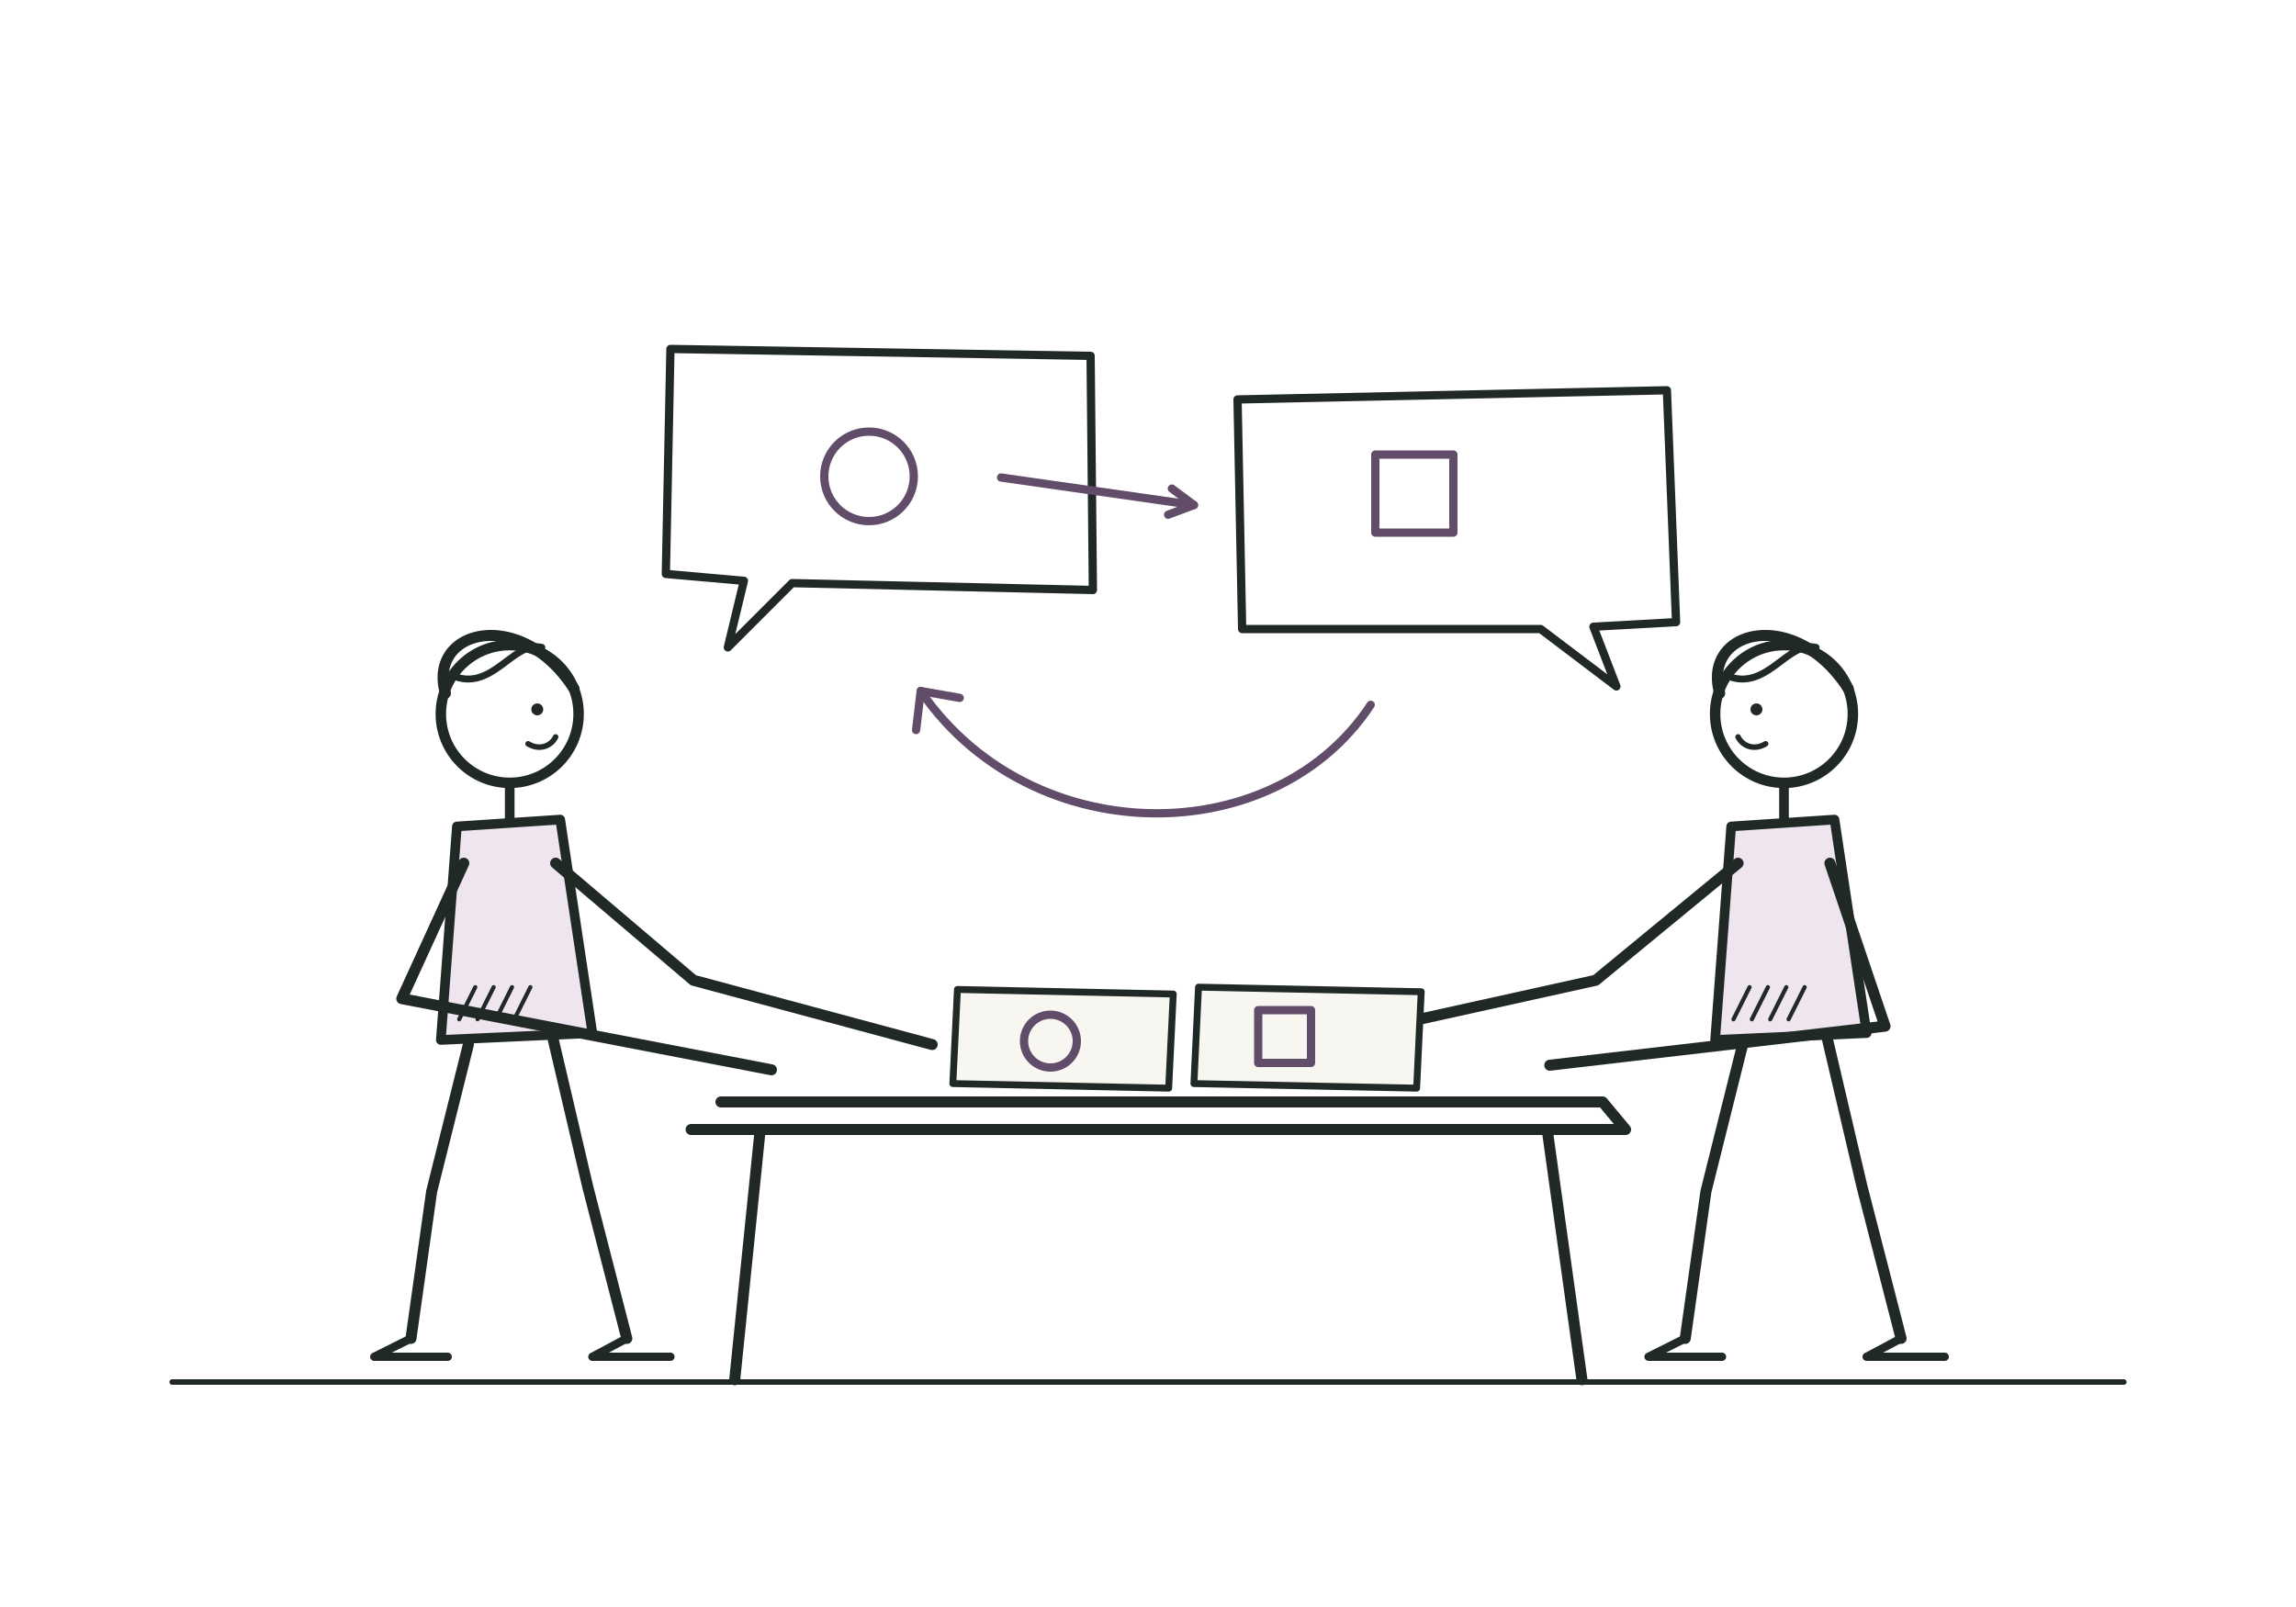
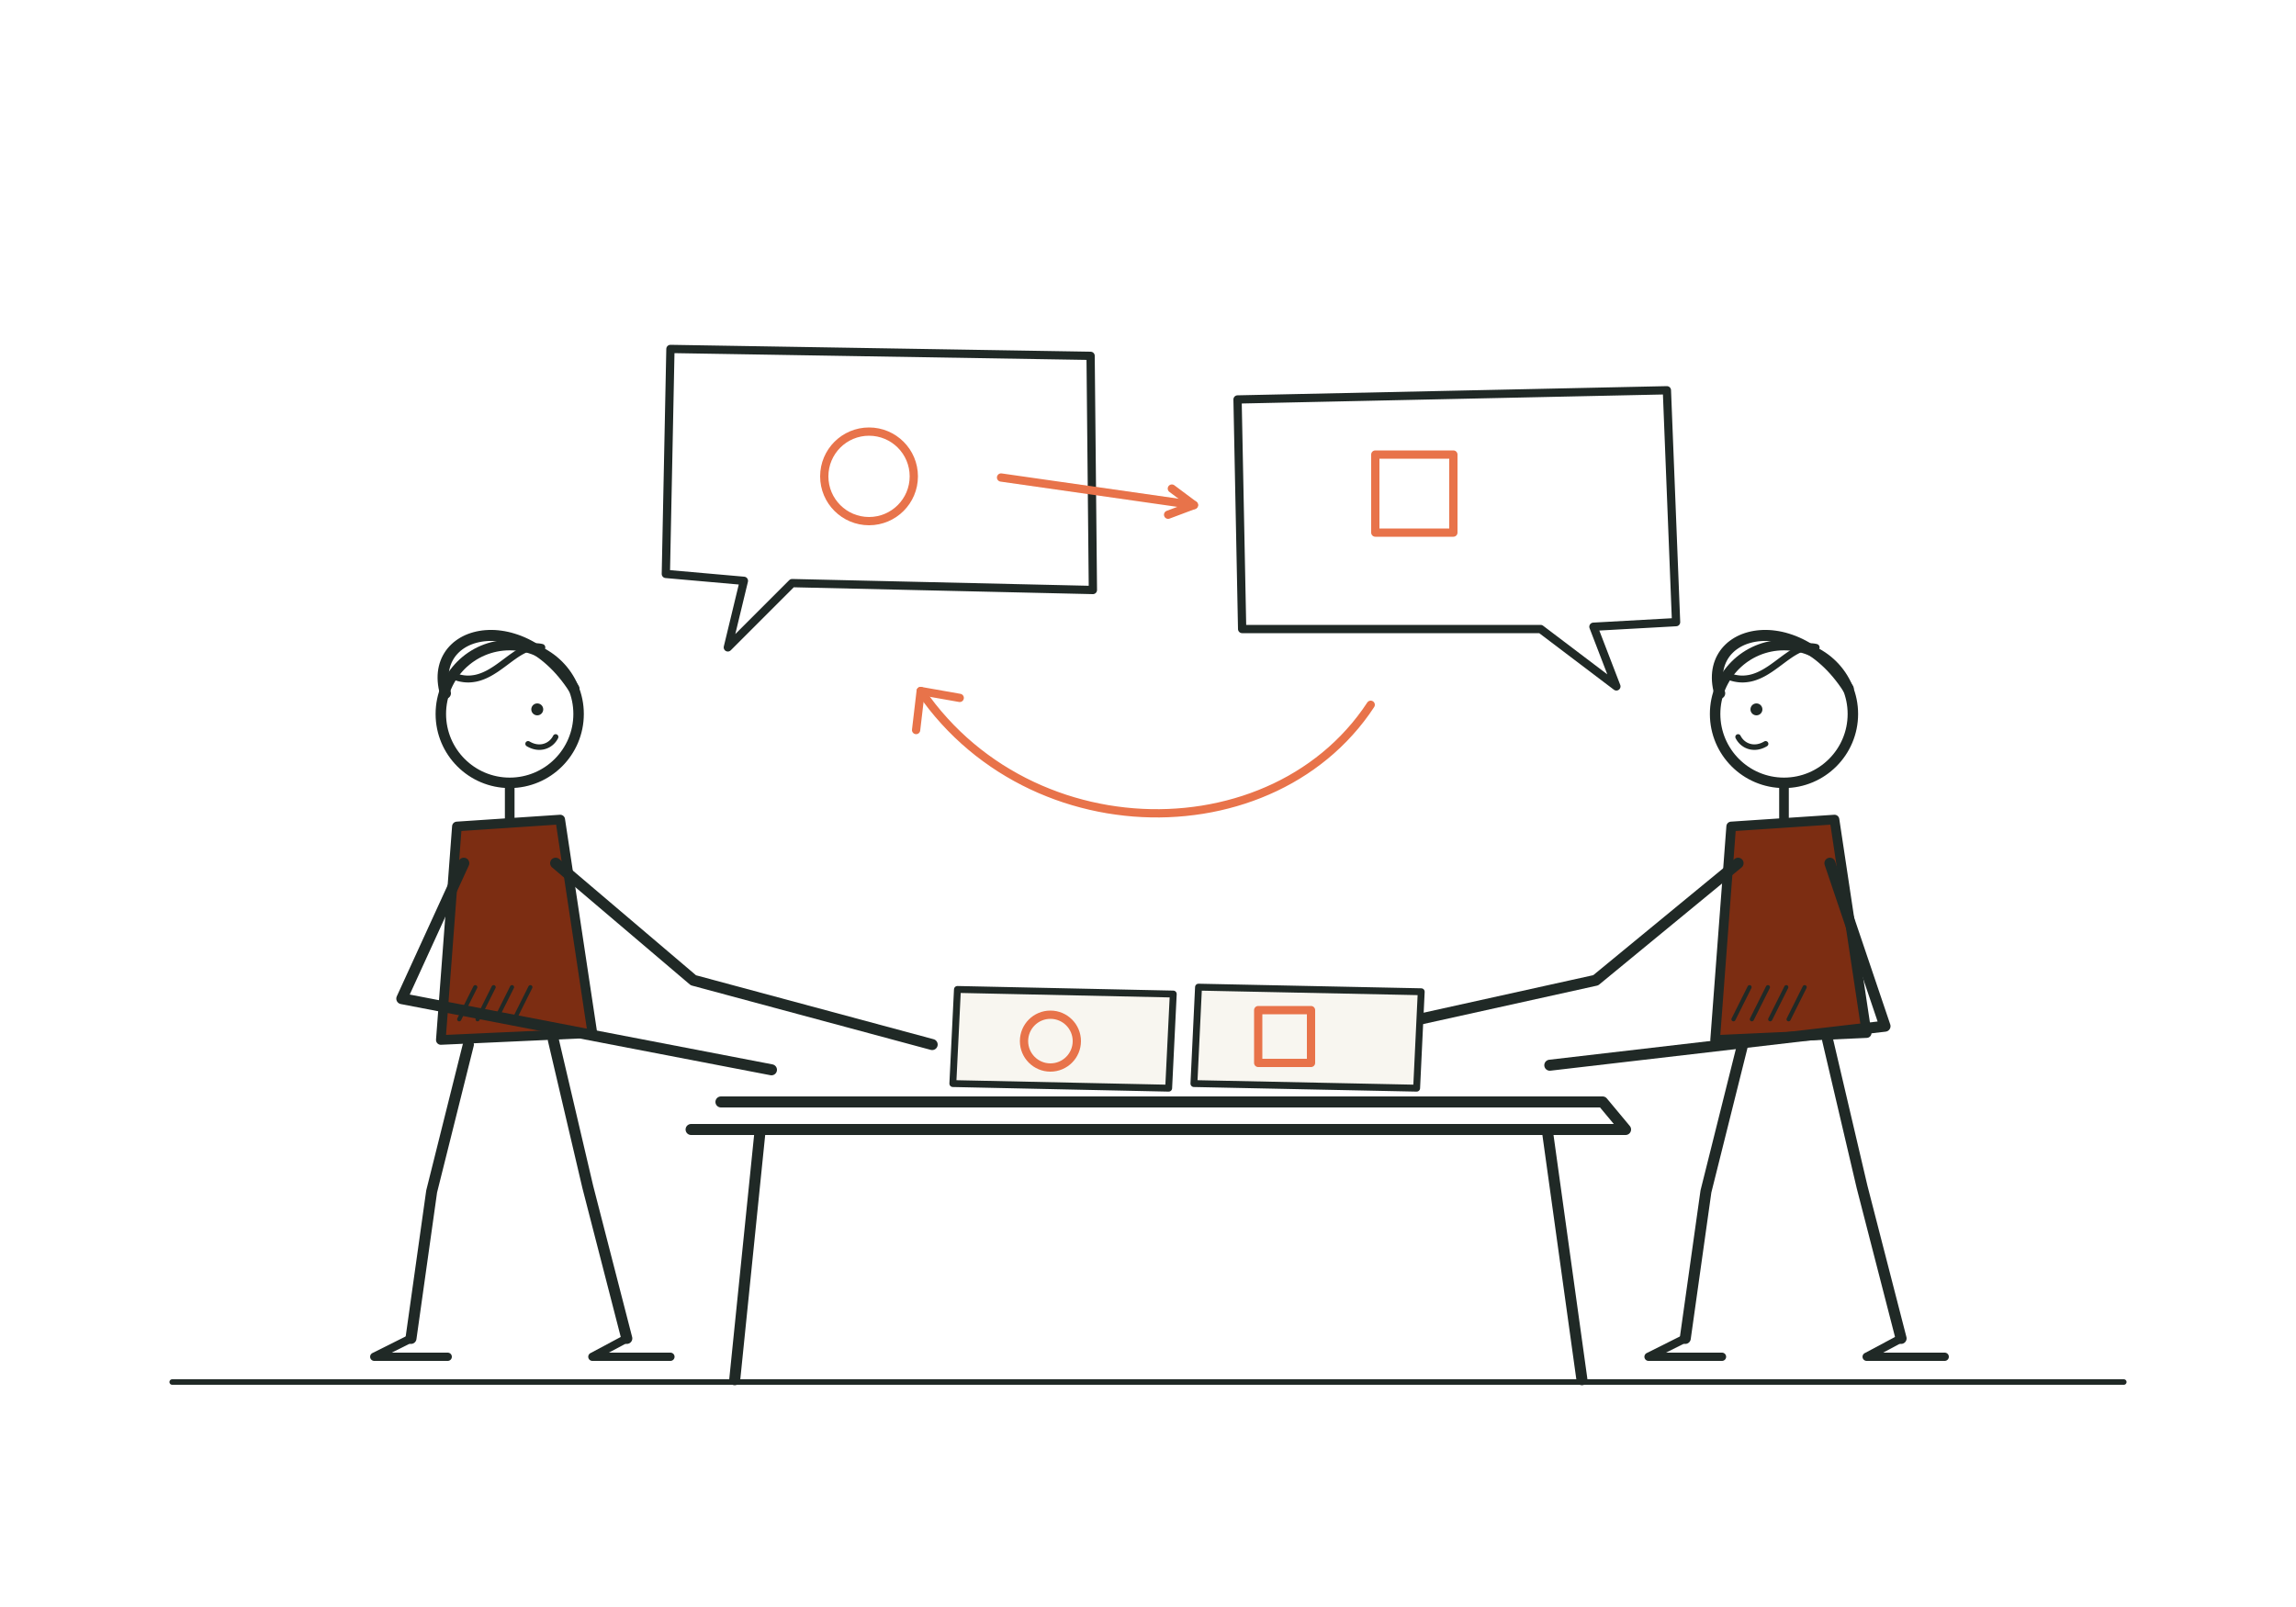
<svg xmlns="http://www.w3.org/2000/svg" viewBox="0 0 1000 700" width="1000" height="700">
  <polyline points="75.00,602.00 925.00,602.00" fill="none" stroke="#202926" stroke-width="2.4" stroke-linecap="round" stroke-linejoin="round" />
  <ellipse cx="222.0" cy="311.0" rx="30.0" ry="30.0" fill="none" stroke="#202926" stroke-width="4.56" />
  <ellipse cx="234.0" cy="309.0" rx="2.0" ry="2.0" fill="#202926" stroke="#202926" stroke-width="1.2" />
  <polyline points="230.00,324.00 230.25,324.15 230.50,324.28 230.75,324.41 231.00,324.53 231.25,324.65 231.50,324.75 231.75,324.85 231.99,324.94 232.24,325.02 232.49,325.10 232.73,325.16 232.98,325.22 233.22,325.28 233.46,325.32 233.70,325.36 233.94,325.39 234.18,325.41 234.42,325.43 234.65,325.44 234.89,325.44 235.12,325.44 235.35,325.43 235.58,325.41 235.81,325.39 236.03,325.36 236.26,325.33 236.48,325.29 236.70,325.24 236.91,325.18 237.12,325.12 237.34,325.06 237.54,324.99 237.75,324.91 237.95,324.83 238.15,324.74 238.35,324.65 238.55,324.55 238.74,324.45 238.93,324.34 239.11,324.22 239.29,324.10 239.47,323.98 239.65,323.85 239.82,323.72 239.98,323.58 240.15,323.44 240.31,323.29 240.46,323.14 240.62,322.98 240.76,322.82 240.91,322.65 241.05,322.49 241.18,322.31 241.31,322.14 241.44,321.96 241.56,321.77 241.68,321.58 241.79,321.39 241.90,321.20 242.00,321.00" fill="none" stroke="#202926" stroke-width="2.4" stroke-linecap="round" stroke-linejoin="round" />
  <polyline points="194.00,302.00 193.64,300.62 193.36,299.26 193.16,297.94 193.03,296.65 192.98,295.39 193.00,294.17 193.09,292.98 193.25,291.83 193.48,290.71 193.77,289.63 194.13,288.59 194.54,287.58 195.02,286.62 195.55,285.70 196.14,284.81 196.78,283.97 197.48,283.17 198.22,282.42 199.01,281.70 199.85,281.04 200.73,280.42 201.66,279.84 202.63,279.31 203.63,278.83 204.67,278.40 205.75,278.02 206.86,277.69 208.00,277.41 209.18,277.18 210.38,277.00 211.60,276.88 212.85,276.81 214.12,276.79 215.41,276.83 216.72,276.93 218.05,277.09 219.39,277.30 220.74,277.57 222.11,277.90 223.48,278.30 224.86,278.75 226.25,279.26 227.64,279.84 229.03,280.48 230.42,281.19 231.81,281.96 233.20,282.79 234.58,283.70 235.95,284.67 237.31,285.70 238.66,286.81 240.00,287.99 241.32,289.23 242.63,290.55 243.91,291.94 245.18,293.41 246.42,294.94 247.64,296.55 248.84,298.24 250.00,300.00" fill="none" stroke="#202926" stroke-width="4.8" stroke-linecap="round" stroke-linejoin="round" />
  <polyline points="199.00,295.00 199.79,295.23 200.58,295.42 201.35,295.56 202.11,295.67 202.86,295.74 203.60,295.77 204.33,295.77 205.05,295.73 205.76,295.66 206.46,295.56 207.16,295.44 207.84,295.28 208.52,295.10 209.18,294.89 209.84,294.66 210.50,294.40 211.14,294.13 211.78,293.83 212.41,293.52 213.04,293.19 213.66,292.84 214.27,292.48 214.88,292.10 215.48,291.72 216.08,291.33 216.67,290.92 217.26,290.51 217.84,290.09 218.42,289.67 219.00,289.25 219.57,288.82 220.14,288.40 220.71,287.97 221.28,287.55 221.84,287.13 222.40,286.72 222.96,286.31 223.52,285.92 224.07,285.53 224.63,285.15 225.18,284.78 225.74,284.43 226.30,284.09 226.85,283.77 227.41,283.47 227.96,283.18 228.52,282.92 229.08,282.68 229.64,282.46 230.20,282.27 230.77,282.10 231.34,281.96 231.91,281.85 232.48,281.77 233.06,281.72 233.64,281.71 234.22,281.72 234.81,281.78 235.40,281.87 236.00,282.00" fill="none" stroke="#202926" stroke-width="3.0" stroke-linecap="round" stroke-linejoin="round" />
  <polyline points="222.00,342.00 222.00,360.00" fill="none" stroke="#202926" stroke-width="4.2" stroke-linecap="round" stroke-linejoin="round" />
-   <polygon points="199,360 244,357 258,450 192,453" fill="#EEE5EF" />
+   <polygon points="199,360 244,357 258,450 192,453" fill="#7C2D12" />
  <polyline points="199.00,360.00 244.00,357.00 258.00,450.00 192.00,453.00 199.00,360.00" fill="none" stroke="#202926" stroke-width="4.2" stroke-linecap="round" stroke-linejoin="round" />
  <polyline points="204.00,455.00 188.00,519.00 179.00,583.00" fill="none" stroke="#202926" stroke-width="4.8" stroke-linecap="round" stroke-linejoin="round" />
  <polyline points="241.00,453.00 256.00,517.00 273.00,583.00" fill="none" stroke="#202926" stroke-width="4.8" stroke-linecap="round" stroke-linejoin="round" />
  <polyline points="179.00,583.00 163.00,591.00 195.00,591.00" fill="none" stroke="#202926" stroke-width="3.6" stroke-linecap="round" stroke-linejoin="round" />
  <polyline points="273.00,583.00 258.00,591.00 292.00,591.00" fill="none" stroke="#202926" stroke-width="3.6" stroke-linecap="round" stroke-linejoin="round" />
  <polyline points="207.00,430.00 200.00,444.00" fill="none" stroke="#202926" stroke-width="1.8" stroke-linecap="round" stroke-linejoin="round" />
  <polyline points="215.00,430.00 208.00,444.00" fill="none" stroke="#202926" stroke-width="1.8" stroke-linecap="round" stroke-linejoin="round" />
  <polyline points="223.00,430.00 216.00,444.00" fill="none" stroke="#202926" stroke-width="1.8" stroke-linecap="round" stroke-linejoin="round" />
  <polyline points="231.00,430.00 224.00,444.00" fill="none" stroke="#202926" stroke-width="1.8" stroke-linecap="round" stroke-linejoin="round" />
  <polyline points="242.00,376.00 302.00,427.00 406.00,455.00" fill="none" stroke="#202926" stroke-width="4.8" stroke-linecap="round" stroke-linejoin="round" />
  <polyline points="202.00,376.00 175.00,435.00 336.00,466.00" fill="none" stroke="#202926" stroke-width="4.8" stroke-linecap="round" stroke-linejoin="round" />
  <ellipse cx="777.0" cy="311.0" rx="30.0" ry="30.0" fill="none" stroke="#202926" stroke-width="4.56" />
  <ellipse cx="765.0" cy="309.0" rx="2.0" ry="2.0" fill="#202926" stroke="#202926" stroke-width="1.2" />
  <polyline points="769.00,324.00 768.75,324.15 768.50,324.28 768.25,324.41 768.00,324.53 767.75,324.65 767.50,324.75 767.25,324.85 767.01,324.94 766.76,325.02 766.51,325.10 766.27,325.16 766.02,325.22 765.78,325.28 765.54,325.32 765.30,325.36 765.06,325.39 764.82,325.41 764.58,325.43 764.35,325.44 764.11,325.44 763.88,325.44 763.65,325.43 763.42,325.41 763.19,325.39 762.97,325.36 762.74,325.33 762.52,325.29 762.30,325.24 762.09,325.18 761.88,325.12 761.66,325.06 761.46,324.99 761.25,324.91 761.05,324.83 760.85,324.74 760.65,324.65 760.45,324.55 760.26,324.45 760.07,324.34 759.89,324.22 759.71,324.10 759.53,323.98 759.35,323.85 759.18,323.72 759.02,323.58 758.85,323.44 758.69,323.29 758.54,323.14 758.38,322.98 758.24,322.82 758.09,322.65 757.95,322.49 757.82,322.31 757.69,322.14 757.56,321.96 757.44,321.77 757.32,321.58 757.21,321.39 757.10,321.20 757.00,321.00" fill="none" stroke="#202926" stroke-width="2.4" stroke-linecap="round" stroke-linejoin="round" />
  <polyline points="749.00,302.00 748.64,300.62 748.36,299.26 748.16,297.94 748.03,296.65 747.98,295.39 748.00,294.17 748.09,292.98 748.25,291.83 748.48,290.71 748.77,289.63 749.13,288.59 749.54,287.58 750.02,286.62 750.55,285.70 751.14,284.81 751.78,283.97 752.48,283.17 753.22,282.42 754.01,281.70 754.85,281.04 755.73,280.42 756.66,279.84 757.63,279.31 758.63,278.83 759.67,278.40 760.75,278.02 761.86,277.69 763.00,277.41 764.18,277.18 765.38,277.00 766.60,276.88 767.85,276.81 769.12,276.79 770.41,276.83 771.72,276.93 773.05,277.09 774.39,277.30 775.74,277.57 777.11,277.90 778.48,278.30 779.86,278.75 781.25,279.26 782.64,279.84 784.03,280.48 785.42,281.19 786.81,281.96 788.20,282.79 789.58,283.70 790.95,284.67 792.31,285.70 793.66,286.81 795.00,287.99 796.32,289.23 797.63,290.55 798.91,291.94 800.18,293.41 801.42,294.94 802.64,296.55 803.84,298.24 805.00,300.00" fill="none" stroke="#202926" stroke-width="4.8" stroke-linecap="round" stroke-linejoin="round" />
  <polyline points="754.00,295.00 754.79,295.23 755.58,295.42 756.35,295.56 757.11,295.67 757.86,295.74 758.60,295.77 759.33,295.77 760.05,295.73 760.76,295.66 761.46,295.56 762.16,295.44 762.84,295.28 763.52,295.10 764.18,294.89 764.84,294.66 765.50,294.40 766.14,294.13 766.78,293.83 767.41,293.52 768.04,293.19 768.66,292.84 769.27,292.48 769.88,292.10 770.48,291.72 771.08,291.33 771.67,290.92 772.26,290.51 772.84,290.09 773.42,289.67 774.00,289.25 774.57,288.82 775.14,288.40 775.71,287.97 776.28,287.55 776.84,287.13 777.40,286.72 777.96,286.31 778.52,285.92 779.07,285.53 779.63,285.15 780.18,284.78 780.74,284.43 781.30,284.09 781.85,283.77 782.41,283.47 782.96,283.18 783.52,282.92 784.08,282.68 784.64,282.46 785.20,282.27 785.77,282.10 786.34,281.96 786.91,281.85 787.48,281.77 788.06,281.72 788.64,281.71 789.22,281.72 789.81,281.78 790.40,281.87 791.00,282.00" fill="none" stroke="#202926" stroke-width="3.0" stroke-linecap="round" stroke-linejoin="round" />
  <polyline points="777.00,342.00 777.00,360.00" fill="none" stroke="#202926" stroke-width="4.2" stroke-linecap="round" stroke-linejoin="round" />
-   <polygon points="754,360 799,357 813,450 747,453" fill="#EEE5EF" />
+   <polygon points="754,360 799,357 813,450 747,453" fill="#7C2D12" />
  <polyline points="754.00,360.00 799.00,357.00 813.00,450.00 747.00,453.00 754.00,360.00" fill="none" stroke="#202926" stroke-width="4.2" stroke-linecap="round" stroke-linejoin="round" />
  <polyline points="759.00,455.00 743.00,519.00 734.00,583.00" fill="none" stroke="#202926" stroke-width="4.8" stroke-linecap="round" stroke-linejoin="round" />
  <polyline points="796.00,453.00 811.00,517.00 828.00,583.00" fill="none" stroke="#202926" stroke-width="4.8" stroke-linecap="round" stroke-linejoin="round" />
  <polyline points="734.00,583.00 718.00,591.00 750.00,591.00" fill="none" stroke="#202926" stroke-width="3.6" stroke-linecap="round" stroke-linejoin="round" />
  <polyline points="828.00,583.00 813.00,591.00 847.00,591.00" fill="none" stroke="#202926" stroke-width="3.6" stroke-linecap="round" stroke-linejoin="round" />
  <polyline points="762.00,430.00 755.00,444.00" fill="none" stroke="#202926" stroke-width="1.8" stroke-linecap="round" stroke-linejoin="round" />
  <polyline points="770.00,430.00 763.00,444.00" fill="none" stroke="#202926" stroke-width="1.8" stroke-linecap="round" stroke-linejoin="round" />
  <polyline points="778.00,430.00 771.00,444.00" fill="none" stroke="#202926" stroke-width="1.8" stroke-linecap="round" stroke-linejoin="round" />
  <polyline points="786.00,430.00 779.00,444.00" fill="none" stroke="#202926" stroke-width="1.8" stroke-linecap="round" stroke-linejoin="round" />
  <polyline points="757.00,376.00 695.00,427.00 591.00,450.00" fill="none" stroke="#202926" stroke-width="4.8" stroke-linecap="round" stroke-linejoin="round" />
  <polyline points="797.00,376.00 821.00,447.00 675.00,464.00" fill="none" stroke="#202926" stroke-width="4.8" stroke-linecap="round" stroke-linejoin="round" />
  <polyline points="314.00,480.00 698.00,480.00 708.00,492.00 301.00,492.00" fill="none" stroke="#202926" stroke-width="4.8" stroke-linecap="round" stroke-linejoin="round" />
  <polyline points="331.00,493.00 320.00,601.00" fill="none" stroke="#202926" stroke-width="4.8" stroke-linecap="round" stroke-linejoin="round" />
  <polyline points="674.00,493.00 689.00,601.00" fill="none" stroke="#202926" stroke-width="4.8" stroke-linecap="round" stroke-linejoin="round" />
  <polygon points="417,431 511,433 509,474 415,472" fill="#F8F6F0" />
  <polyline points="417.00,431.00 511.00,433.00 509.00,474.00 415.00,472.00 417.00,431.00" fill="none" stroke="#202926" stroke-width="3.0" stroke-linecap="round" stroke-linejoin="round" />
  <polygon points="522,430 619,432 617,474 520,472" fill="#F8F6F0" />
  <polyline points="522.00,430.00 619.00,432.00 617.00,474.00 520.00,472.00 522.00,430.00" fill="none" stroke="#202926" stroke-width="3.0" stroke-linecap="round" stroke-linejoin="round" />
-   <ellipse cx="457.5" cy="453.5" rx="11.5" ry="11.5" fill="none" stroke="#614C69" stroke-width="3.6" />
-   <polyline points="548.00,440.00 571.00,440.00 571.00,463.00 548.00,463.00 548.00,440.00" fill="none" stroke="#614C69" stroke-width="3.6" stroke-linecap="round" stroke-linejoin="round" />
+   <ellipse cx="457.5" cy="453.5" rx="11.5" ry="11.5" fill="none" stroke="#E8734A" stroke-width="3.6" />
+   <polyline points="548.00,440.00 571.00,440.00 571.00,463.00 548.00,463.00 548.00,440.00" fill="none" stroke="#E8734A" stroke-width="3.6" stroke-linecap="round" stroke-linejoin="round" />
  <polyline points="292.00,152.00 475.00,155.00 476.00,257.00 345.00,254.00 317.00,282.00 324.00,253.00 290.00,250.00 292.00,152.00" fill="none" stroke="#202926" stroke-width="3.6" stroke-linecap="round" stroke-linejoin="round" />
  <polyline points="539.00,174.00 726.00,170.00 730.00,271.00 694.00,273.00 704.00,299.00 671.00,274.00 541.00,274.00 539.00,174.00" fill="none" stroke="#202926" stroke-width="3.6" stroke-linecap="round" stroke-linejoin="round" />
-   <ellipse cx="378.5" cy="207.5" rx="19.5" ry="19.5" fill="none" stroke="#614C69" stroke-width="3.6" />
-   <polyline points="599.00,198.00 633.00,198.00 633.00,232.00 599.00,232.00 599.00,198.00" fill="none" stroke="#614C69" stroke-width="3.6" stroke-linecap="round" stroke-linejoin="round" />
-   <polyline points="436.00,208.00 520.00,220.00" fill="none" stroke="#614C69" stroke-width="3.6" stroke-linecap="round" stroke-linejoin="round" />
-   <polyline points="508.76,224.21 520.00,220.00 510.39,212.82" fill="none" stroke="#614C69" stroke-width="3.6" stroke-linecap="round" stroke-linejoin="round" />
-   <polyline points="597.00,307.00 594.85,310.15 592.59,313.19 590.24,316.12 587.78,318.94 585.24,321.66 582.60,324.27 579.88,326.78 577.08,329.17 574.19,331.46 571.23,333.64 568.20,335.71 565.10,337.67 561.93,339.53 558.70,341.27 555.41,342.91 552.06,344.43 548.66,345.85 545.21,347.16 541.72,348.36 538.19,349.44 534.61,350.42 531.00,351.29 527.36,352.05 523.69,352.70 519.99,353.23 516.27,353.66 512.54,353.97 508.79,354.18 505.02,354.27 501.25,354.25 497.47,354.12 493.69,353.88 489.92,353.52 486.15,353.05 482.38,352.48 478.63,351.78 474.90,350.98 471.18,350.06 467.48,349.03 463.81,347.89 460.17,346.63 456.57,345.26 452.99,343.78 449.46,342.18 445.97,340.47 442.52,338.64 439.13,336.70 435.78,334.65 432.50,332.48 429.27,330.19 426.10,327.80 423.00,325.28 419.97,322.65 417.02,319.91 414.14,317.05 411.34,314.07 408.62,310.98 405.99,307.77 403.45,304.44 401.00,301.00" fill="none" stroke="#614C69" stroke-width="3.6" stroke-linecap="round" stroke-linejoin="round" />
-   <polyline points="399.00,318.00 401.00,301.00 418.00,304.00" fill="none" stroke="#614C69" stroke-width="3.6" stroke-linecap="round" stroke-linejoin="round" />
+   <ellipse cx="378.5" cy="207.5" rx="19.5" ry="19.5" fill="none" stroke="#E8734A" stroke-width="3.6" />
+   <polyline points="599.00,198.00 633.00,198.00 633.00,232.00 599.00,232.00 599.00,198.00" fill="none" stroke="#E8734A" stroke-width="3.6" stroke-linecap="round" stroke-linejoin="round" />
+   <polyline points="436.00,208.00 520.00,220.00" fill="none" stroke="#E8734A" stroke-width="3.6" stroke-linecap="round" stroke-linejoin="round" />
+   <polyline points="508.76,224.21 520.00,220.00 510.39,212.82" fill="none" stroke="#E8734A" stroke-width="3.6" stroke-linecap="round" stroke-linejoin="round" />
+   <polyline points="597.00,307.00 594.85,310.15 592.59,313.19 590.24,316.12 587.78,318.94 585.24,321.66 582.60,324.27 579.88,326.78 577.08,329.17 574.19,331.46 571.23,333.64 568.20,335.71 565.10,337.67 561.93,339.53 558.70,341.27 555.41,342.91 552.06,344.43 548.66,345.85 545.21,347.16 541.72,348.36 538.19,349.44 534.61,350.42 531.00,351.29 527.36,352.05 523.69,352.70 519.99,353.23 516.27,353.66 512.54,353.97 508.79,354.18 505.02,354.27 501.25,354.25 497.47,354.12 493.69,353.88 489.92,353.52 486.15,353.05 482.38,352.48 478.63,351.78 474.90,350.98 471.18,350.06 467.48,349.03 463.81,347.89 460.17,346.63 456.57,345.26 452.99,343.78 449.46,342.18 445.97,340.47 442.52,338.64 439.13,336.70 435.78,334.65 432.50,332.48 429.27,330.19 426.10,327.80 423.00,325.28 419.97,322.65 417.02,319.91 414.14,317.05 411.34,314.07 408.62,310.98 405.99,307.77 403.45,304.44 401.00,301.00" fill="none" stroke="#E8734A" stroke-width="3.6" stroke-linecap="round" stroke-linejoin="round" />
+   <polyline points="399.00,318.00 401.00,301.00 418.00,304.00" fill="none" stroke="#E8734A" stroke-width="3.6" stroke-linecap="round" stroke-linejoin="round" />
</svg>
